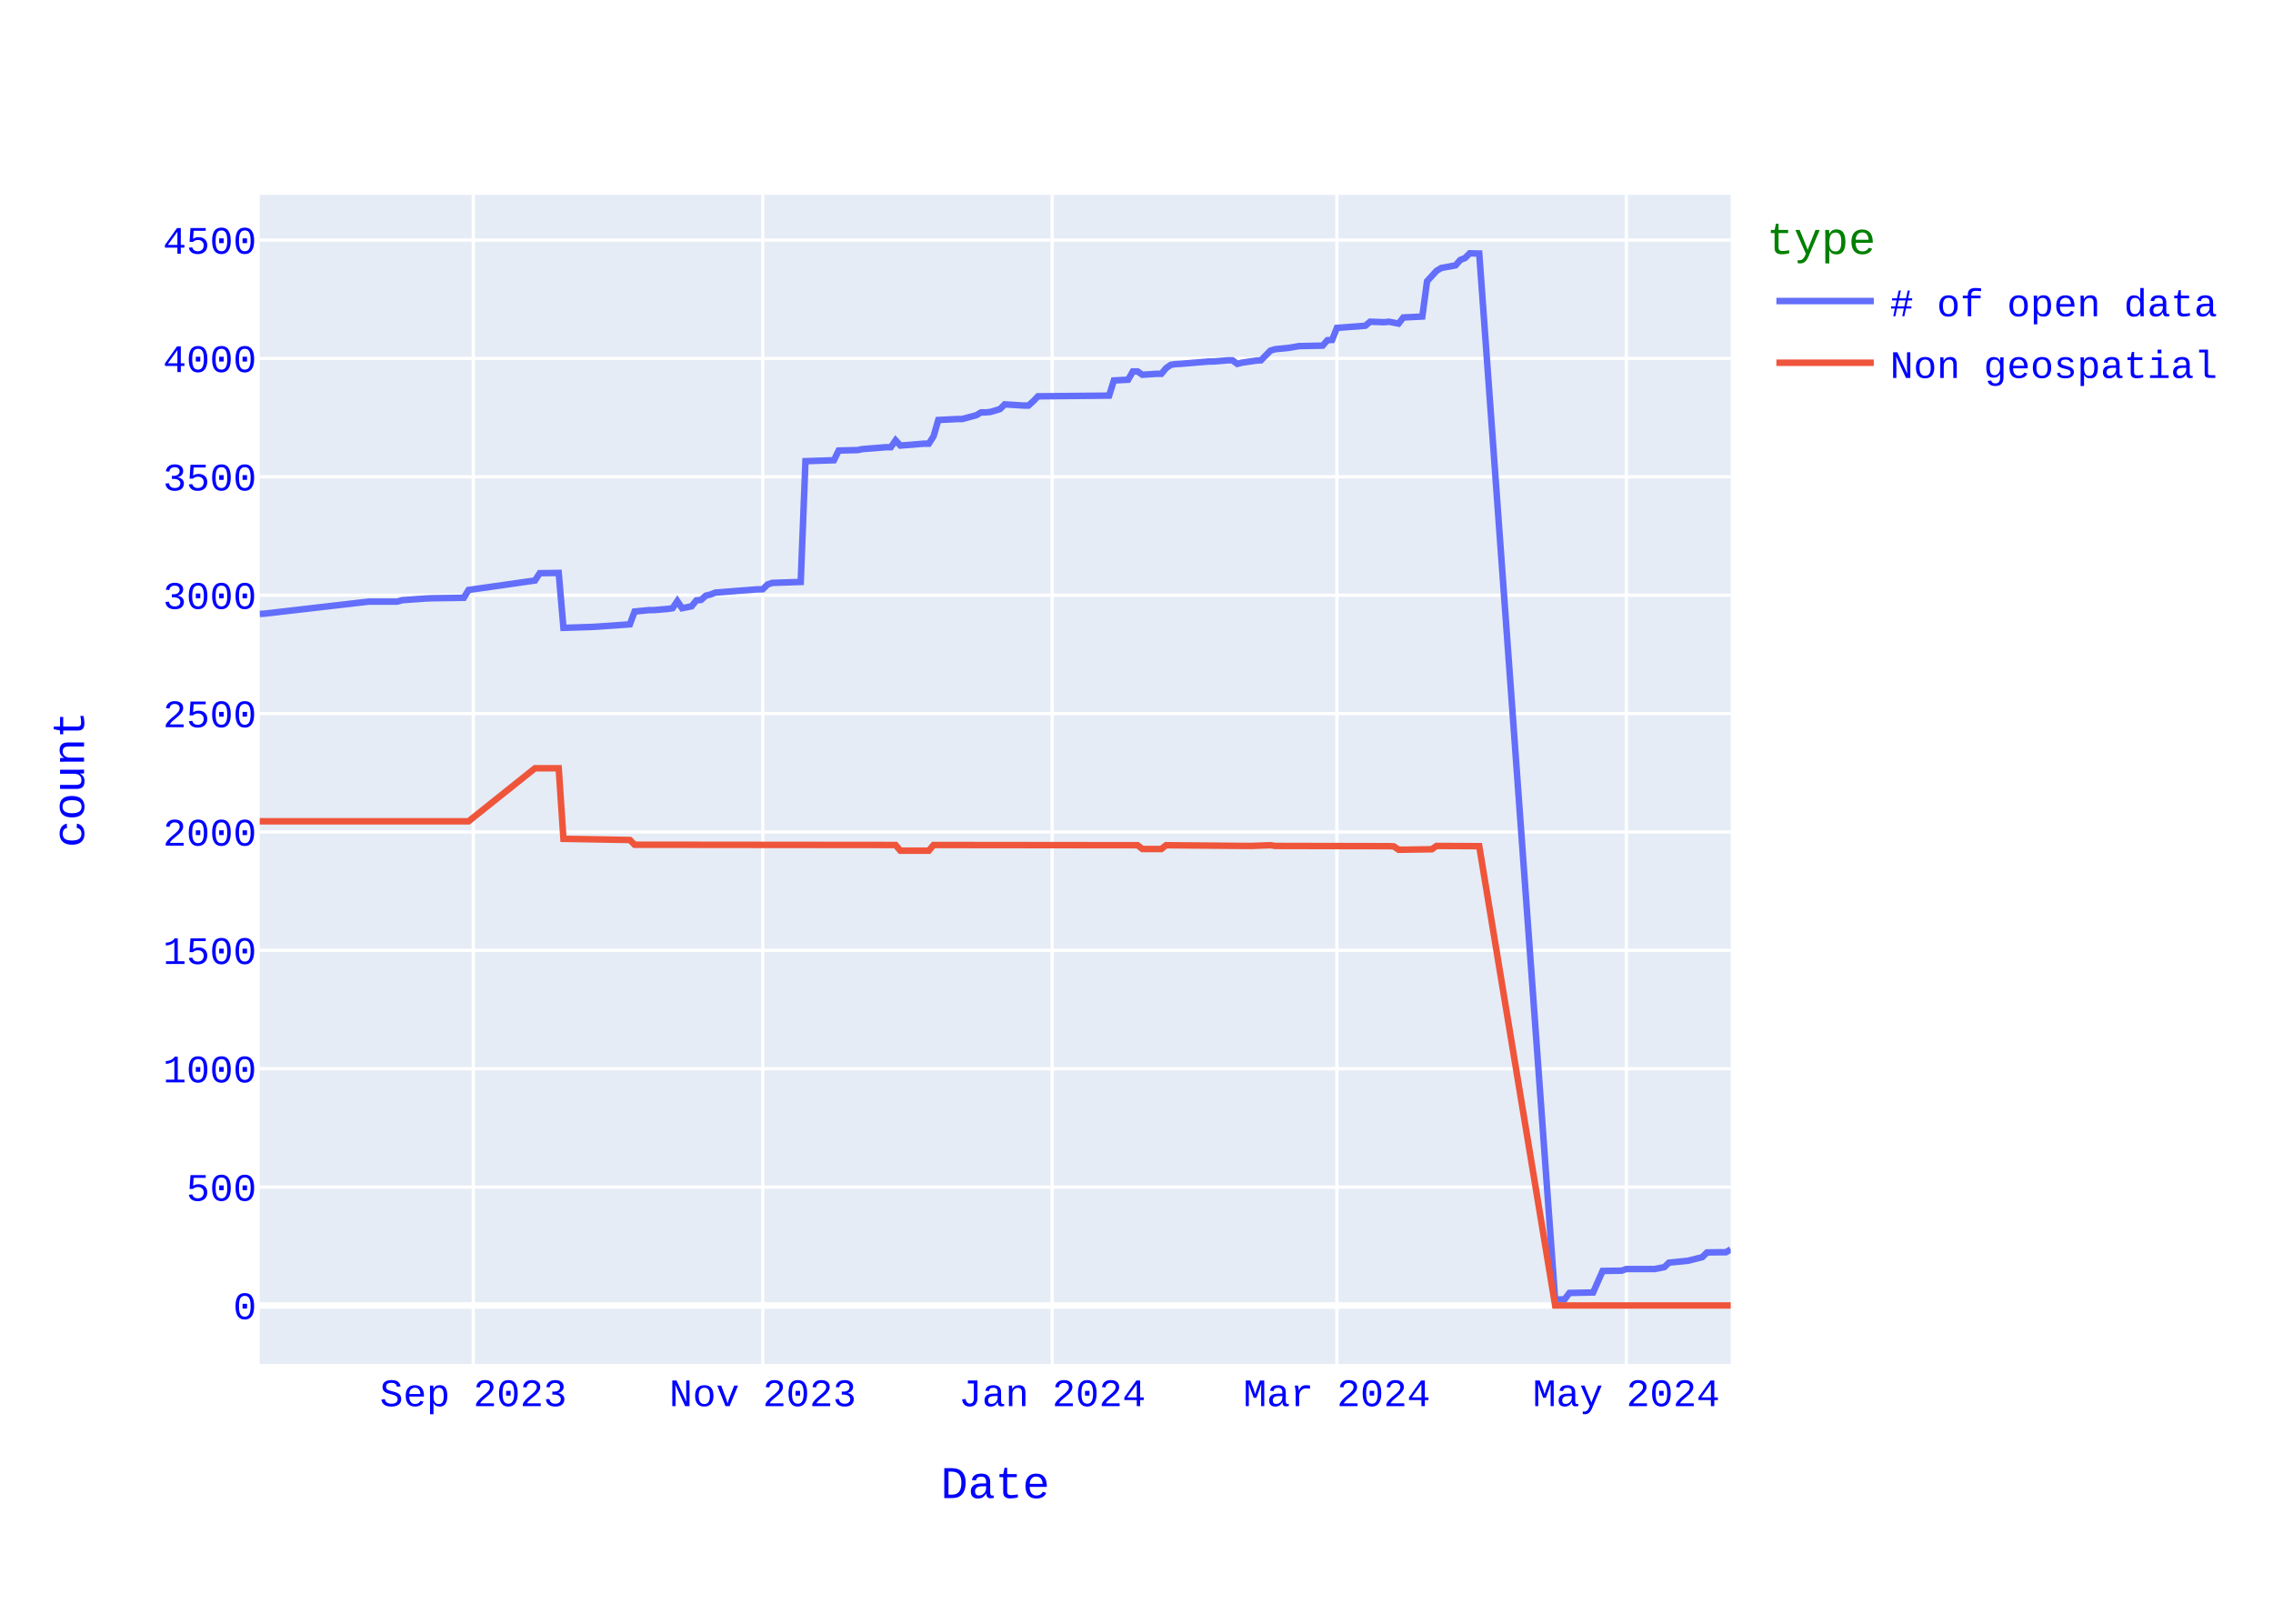
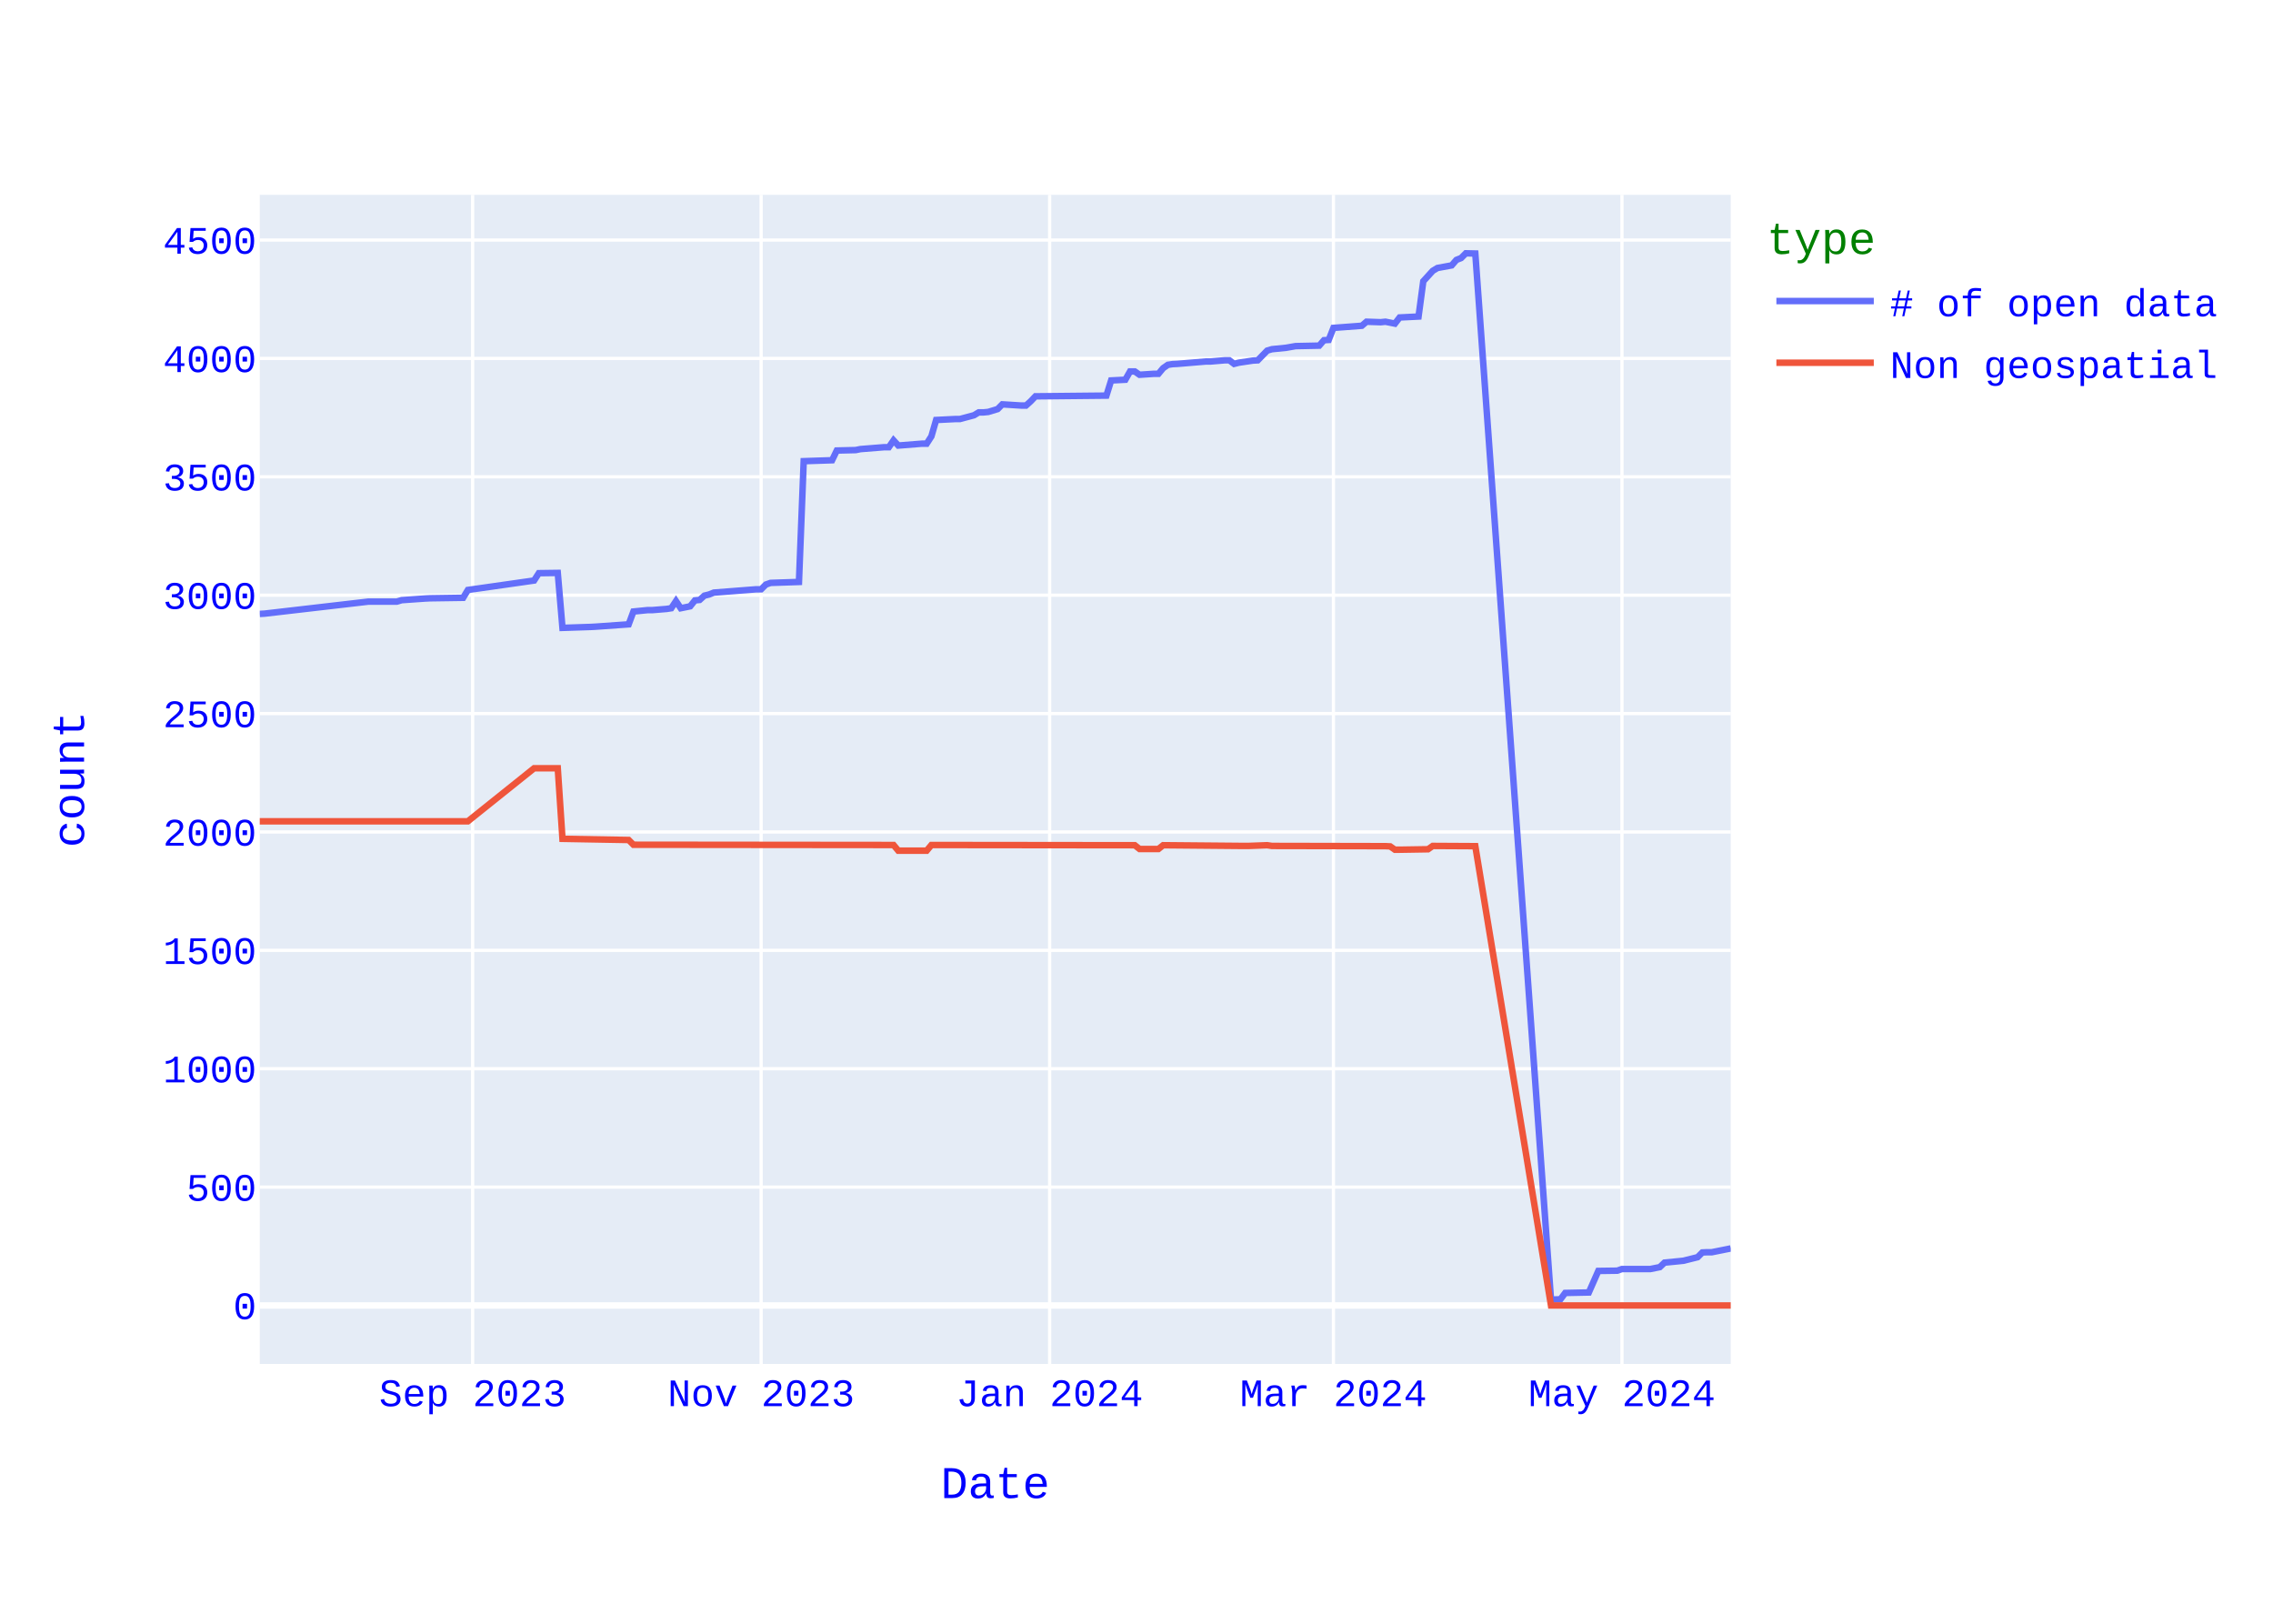
<svg xmlns="http://www.w3.org/2000/svg" class="main-svg" width="700" height="500" style="" viewBox="0 0 700 500">
  <rect x="0" y="0" width="700" height="500" style="fill: rgb(255, 255, 255); fill-opacity: 1;" />
-   <defs id="defs-34b309">
+   <defs id="defs-991595">
    <g class="clips">
-       <clipPath id="clip34b309xyplot" class="plotclip">
+       <clipPath id="clip991595xyplot" class="plotclip">
        <rect width="453" height="360" />
      </clipPath>
-       <clipPath class="axesclip" id="clip34b309x">
+       <clipPath class="axesclip" id="clip991595x">
        <rect x="80" y="0" width="453" height="500" />
      </clipPath>
-       <clipPath class="axesclip" id="clip34b309y">
+       <clipPath class="axesclip" id="clip991595y">
        <rect x="0" y="60" width="700" height="360" />
      </clipPath>
-       <clipPath class="axesclip" id="clip34b309xy">
+       <clipPath class="axesclip" id="clip991595xy">
        <rect x="80" y="60" width="453" height="360" />
      </clipPath>
    </g>
    <g class="gradients" />
    <g class="patterns" />
  </defs>
  <g class="bglayer">
    <rect class="bg" x="80" y="60" width="453" height="360" style="fill: rgb(229, 236, 246); fill-opacity: 1; stroke-width: 0;" />
  </g>
  <g class="layer-below">
    <g class="imagelayer" />
    <g class="shapelayer" />
  </g>
  <g class="cartesianlayer">
    <g class="subplot xy">
      <g class="layer-subplot">
        <g class="shapelayer" />
        <g class="imagelayer" />
      </g>
      <g class="minor-gridlayer">
        <g class="x" />
        <g class="y" />
      </g>
      <g class="gridlayer">
        <g class="x">
-           <path class="xgrid crisp" transform="translate(145.76,0)" d="M0,60v360" style="stroke: rgb(255, 255, 255); stroke-opacity: 1; stroke-width: 1px;" />
-           <path class="xgrid crisp" transform="translate(234.9,0)" d="M0,60v360" style="stroke: rgb(255, 255, 255); stroke-opacity: 1; stroke-width: 1px;" />
-           <path class="xgrid crisp" transform="translate(324.04,0)" d="M0,60v360" style="stroke: rgb(255, 255, 255); stroke-opacity: 1; stroke-width: 1px;" />
-           <path class="xgrid crisp" transform="translate(411.71,0)" d="M0,60v360" style="stroke: rgb(255, 255, 255); stroke-opacity: 1; stroke-width: 1px;" />
-           <path class="xgrid crisp" transform="translate(500.85,0)" d="M0,60v360" style="stroke: rgb(255, 255, 255); stroke-opacity: 1; stroke-width: 1px;" />
+           <path class="xgrid crisp" transform="translate(145.55,0)" d="M0,60v360" style="stroke: rgb(255, 255, 255); stroke-opacity: 1; stroke-width: 1px;" />
+           <path class="xgrid crisp" transform="translate(234.4,0)" d="M0,60v360" style="stroke: rgb(255, 255, 255); stroke-opacity: 1; stroke-width: 1px;" />
+           <path class="xgrid crisp" transform="translate(323.25,0)" d="M0,60v360" style="stroke: rgb(255, 255, 255); stroke-opacity: 1; stroke-width: 1px;" />
+           <path class="xgrid crisp" transform="translate(410.65,0)" d="M0,60v360" style="stroke: rgb(255, 255, 255); stroke-opacity: 1; stroke-width: 1px;" />
+           <path class="xgrid crisp" transform="translate(499.5,0)" d="M0,60v360" style="stroke: rgb(255, 255, 255); stroke-opacity: 1; stroke-width: 1px;" />
        </g>
        <g class="y">
          <path class="ygrid crisp" transform="translate(0,365.55)" d="M80,0h453" style="stroke: rgb(255, 255, 255); stroke-opacity: 1; stroke-width: 1px;" />
          <path class="ygrid crisp" transform="translate(0,329.09)" d="M80,0h453" style="stroke: rgb(255, 255, 255); stroke-opacity: 1; stroke-width: 1px;" />
          <path class="ygrid crisp" transform="translate(0,292.64)" d="M80,0h453" style="stroke: rgb(255, 255, 255); stroke-opacity: 1; stroke-width: 1px;" />
          <path class="ygrid crisp" transform="translate(0,256.19)" d="M80,0h453" style="stroke: rgb(255, 255, 255); stroke-opacity: 1; stroke-width: 1px;" />
          <path class="ygrid crisp" transform="translate(0,219.73)" d="M80,0h453" style="stroke: rgb(255, 255, 255); stroke-opacity: 1; stroke-width: 1px;" />
          <path class="ygrid crisp" transform="translate(0,183.28)" d="M80,0h453" style="stroke: rgb(255, 255, 255); stroke-opacity: 1; stroke-width: 1px;" />
          <path class="ygrid crisp" transform="translate(0,146.82)" d="M80,0h453" style="stroke: rgb(255, 255, 255); stroke-opacity: 1; stroke-width: 1px;" />
          <path class="ygrid crisp" transform="translate(0,110.37)" d="M80,0h453" style="stroke: rgb(255, 255, 255); stroke-opacity: 1; stroke-width: 1px;" />
          <path class="ygrid crisp" transform="translate(0,73.92)" d="M80,0h453" style="stroke: rgb(255, 255, 255); stroke-opacity: 1; stroke-width: 1px;" />
        </g>
      </g>
      <g class="zerolinelayer">
        <path class="yzl zl crisp" transform="translate(0,402)" d="M80,0h453" style="stroke: rgb(255, 255, 255); stroke-opacity: 1; stroke-width: 2px;" />
      </g>
      <path class="xlines-below" />
      <path class="ylines-below" />
      <g class="overlines-below" />
      <g class="xaxislayer-below" />
      <g class="yaxislayer-below" />
      <g class="overaxes-below" />
-       <g class="plot" transform="translate(80,60)" clip-path="url(#clip34b309xyplot)">
+       <g class="plot" transform="translate(80,60)" clip-path="url(#clip991595xyplot)">
        <g class="scatterlayer mlayer">
-           <g class="trace scatter trace527ef8" style="stroke-miterlimit: 2; opacity: 1;">
+           <g class="trace scatter trace9f453c" style="stroke-miterlimit: 2; opacity: 1;">
            <g class="fills" />
            <g class="errorbars" />
            <g class="lines">
-               <path class="js-line" d="M453,324.72L451.54,325.6L450.08,325.6L445.69,325.67L444.23,327.13L439.85,328.22L438.39,328.37L434,328.8L432.54,330.19L429.62,330.77L428.16,330.77L420.85,330.77L419.39,331.28L413.55,331.36L410.62,337.99L403.32,338.14L401.85,340.1L398.93,340.18L375.55,18.07L372.63,18L371.17,19.46L369.71,20.04L368.25,21.72L363.86,22.52L362.4,23.4L359.48,26.6L358.02,37.47L352.17,37.76L350.71,39.65L347.79,39.07L346.33,39.22L341.94,39.07L340.48,40.31L331.71,40.97L330.25,44.68L328.79,44.76L327.33,46.43L320.02,46.58L317.1,47.09L312.72,47.53L311.25,47.96L308.33,50.95L306.87,51.03L302.49,51.68L301.03,52.05L299.56,50.95L298.1,50.95L293.72,51.32L292.26,51.32L283.49,52.05L282.03,52.12L280.57,52.34L279.11,53.36L277.65,55.11L276.18,55.11L271.8,55.4L270.34,54.38L268.88,54.38L267.42,56.93L263.03,57.15L261.57,61.82L239.65,62.04L238.19,63.57L236.73,64.88L235.27,64.88L229.42,64.51L227.96,65.97L225.04,66.85L223.58,66.99L222.12,66.99L220.65,67.87L216.27,69.04L214.81,69.04L208.96,69.33L207.5,74.36L206.04,76.62L204.58,76.62L197.27,77.2L195.81,75.6L194.35,77.71L192.89,77.71L185.58,78.29L184.12,78.59L178.28,78.73L176.82,81.72L168.05,82.01L166.59,119.2L157.82,119.49L156.36,120L154.9,121.46L153.44,121.46L140.28,122.48L138.82,123.06L137.36,123.42L135.9,124.74L134.44,124.88L132.98,126.7L130.05,127.29L128.59,125.1L127.13,127.29L125.67,127.51L121.29,127.87L119.83,127.87L115.44,128.31L113.98,132.25L103.75,132.97L102.29,133.05L93.52,133.34L92.06,116.42L86.22,116.5L84.75,118.76L64.3,121.67L62.84,124.08L52.61,124.23L51.15,124.3L43.84,124.81L42.38,125.25L33.61,125.25L1.46,128.96L0,129.04" style="vector-effect: none; fill: none; stroke: rgb(99, 110, 250); stroke-opacity: 1; stroke-width: 2px; opacity: 1;" />
+               <path class="js-line" d="M453,324.43L447.17,325.6L445.72,325.6L444.26,325.67L442.8,327.13L438.43,328.22L436.98,328.37L432.61,328.8L431.15,330.19L428.24,330.77L426.78,330.77L419.5,330.77L418.04,331.28L412.22,331.36L409.3,337.99L402.02,338.14L400.56,340.1L397.65,340.18L374.34,18.07L371.43,18L369.97,19.46L368.52,20.04L367.06,21.72L362.69,22.52L361.23,23.4L358.32,26.6L356.86,37.47L351.04,37.76L349.58,39.65L346.67,39.07L345.21,39.22L340.84,39.07L339.39,40.31L330.65,40.97L329.19,44.68L327.73,44.76L326.28,46.43L318.99,46.58L316.08,47.09L311.71,47.53L310.25,47.96L307.34,50.95L305.88,51.03L301.51,51.68L300.06,52.05L298.6,50.95L297.14,50.95L292.77,51.32L291.32,51.32L282.58,52.05L281.12,52.12L279.67,52.34L278.21,53.36L276.75,55.11L275.3,55.11L270.93,55.4L269.47,54.38L268.01,54.38L266.56,56.93L262.19,57.15L260.73,61.82L238.88,62.04L237.42,63.57L235.97,64.88L234.51,64.88L228.68,64.51L227.23,65.97L224.32,66.85L222.86,66.99L221.4,66.99L219.95,67.87L215.58,69.04L214.12,69.04L208.29,69.33L206.84,74.36L205.38,76.62L203.92,76.62L196.64,77.2L195.18,75.6L193.73,77.71L192.27,77.71L184.99,78.29L183.53,78.59L177.7,78.73L176.25,81.72L167.51,82.01L166.05,119.2L157.31,119.49L155.86,120L154.4,121.46L152.94,121.46L139.83,122.48L138.38,123.06L136.92,123.42L135.46,124.74L134.01,124.88L132.55,126.7L129.64,127.29L128.18,125.1L126.72,127.29L125.27,127.51L120.9,127.87L119.44,127.87L115.07,128.31L113.61,132.25L103.42,132.97L101.96,133.05L93.22,133.34L91.77,116.42L85.94,116.5L84.48,118.76L64.09,121.67L62.63,124.08L52.44,124.23L50.98,124.3L43.7,124.81L42.24,125.25L33.5,125.25L1.46,128.96L0,129.04" style="vector-effect: none; fill: none; stroke: rgb(99, 110, 250); stroke-opacity: 1; stroke-width: 2px; opacity: 1;" />
            </g>
            <g class="points" />
            <g class="text" />
          </g>
-           <g class="trace scatter trace82b43a" style="stroke-miterlimit: 2; opacity: 1;">
+           <g class="trace scatter tracee39ae1" style="stroke-miterlimit: 2; opacity: 1;">
            <g class="fills" />
            <g class="errorbars" />
            <g class="lines">
-               <path class="js-line" d="M453,342L398.93,342L375.55,200.56L362.4,200.49L360.94,201.51L352.17,201.65L350.71,201.65L349.25,200.63L347.79,200.56L312.72,200.49L311.25,200.27L305.41,200.49L303.95,200.49L279.11,200.27L277.65,201.43L271.8,201.43L270.34,200.27L207.5,200.2L206.04,201.95L197.27,201.95L195.81,200.2L115.44,200.12L113.98,198.66L93.52,198.3L92.06,176.57L84.75,176.57L64.3,192.9L0,192.9" style="vector-effect: none; fill: none; stroke: rgb(239, 85, 59); stroke-opacity: 1; stroke-width: 2px; opacity: 1;" />
+               <path class="js-line" d="M453,342L397.65,342L374.34,200.56L361.23,200.49L359.78,201.51L351.04,201.65L349.58,201.65L348.13,200.63L346.67,200.56L311.71,200.49L310.25,200.27L304.43,200.49L302.97,200.49L278.21,200.27L276.75,201.43L270.93,201.43L269.47,200.27L206.84,200.2L205.38,201.95L196.64,201.95L195.18,200.2L115.07,200.12L113.61,198.66L93.22,198.3L91.77,176.57L84.48,176.57L64.09,192.9L0,192.9" style="vector-effect: none; fill: none; stroke: rgb(239, 85, 59); stroke-opacity: 1; stroke-width: 2px; opacity: 1;" />
            </g>
            <g class="points" />
            <g class="text" />
          </g>
        </g>
      </g>
      <g class="overplot" />
      <path class="xlines-above crisp" d="M0,0" style="fill: none;" />
      <path class="ylines-above crisp" d="M0,0" style="fill: none;" />
      <g class="overlines-above" />
      <g class="xaxislayer-above">
        <g class="xtick">
-           <text text-anchor="middle" x="0" y="433" transform="translate(145.76,0)" style="font-family: 'Courier New'; font-size: 12px; fill: rgb(0, 0, 255); fill-opacity: 1; white-space: pre; opacity: 1;">Sep 2023</text>
-         </g>
-         <g class="xtick">
-           <text text-anchor="middle" x="0" y="433" style="font-family: 'Courier New'; font-size: 12px; fill: rgb(0, 0, 255); fill-opacity: 1; white-space: pre; opacity: 1;" transform="translate(234.9,0)">Nov 2023</text>
-         </g>
-         <g class="xtick">
-           <text text-anchor="middle" x="0" y="433" style="font-family: 'Courier New'; font-size: 12px; fill: rgb(0, 0, 255); fill-opacity: 1; white-space: pre; opacity: 1;" transform="translate(324.04,0)">Jan 2024</text>
-         </g>
-         <g class="xtick">
-           <text text-anchor="middle" x="0" y="433" style="font-family: 'Courier New'; font-size: 12px; fill: rgb(0, 0, 255); fill-opacity: 1; white-space: pre; opacity: 1;" transform="translate(411.71,0)">Mar 2024</text>
-         </g>
-         <g class="xtick">
-           <text text-anchor="middle" x="0" y="433" style="font-family: 'Courier New'; font-size: 12px; fill: rgb(0, 0, 255); fill-opacity: 1; white-space: pre; opacity: 1;" transform="translate(500.85,0)">May 2024</text>
+           <text text-anchor="middle" x="0" y="433" transform="translate(145.55,0)" style="font-family: 'Courier New'; font-size: 12px; fill: rgb(0, 0, 255); fill-opacity: 1; white-space: pre; opacity: 1;">Sep 2023</text>
+         </g>
+         <g class="xtick">
+           <text text-anchor="middle" x="0" y="433" style="font-family: 'Courier New'; font-size: 12px; fill: rgb(0, 0, 255); fill-opacity: 1; white-space: pre; opacity: 1;" transform="translate(234.4,0)">Nov 2023</text>
+         </g>
+         <g class="xtick">
+           <text text-anchor="middle" x="0" y="433" style="font-family: 'Courier New'; font-size: 12px; fill: rgb(0, 0, 255); fill-opacity: 1; white-space: pre; opacity: 1;" transform="translate(323.25,0)">Jan 2024</text>
+         </g>
+         <g class="xtick">
+           <text text-anchor="middle" x="0" y="433" style="font-family: 'Courier New'; font-size: 12px; fill: rgb(0, 0, 255); fill-opacity: 1; white-space: pre; opacity: 1;" transform="translate(410.65,0)">Mar 2024</text>
+         </g>
+         <g class="xtick">
+           <text text-anchor="middle" x="0" y="433" style="font-family: 'Courier New'; font-size: 12px; fill: rgb(0, 0, 255); fill-opacity: 1; white-space: pre; opacity: 1;" transform="translate(499.5,0)">May 2024</text>
        </g>
      </g>
      <g class="yaxislayer-above">
        <g class="ytick">
          <text text-anchor="end" x="79" y="4.2" transform="translate(0,402)" style="font-family: 'Courier New'; font-size: 12px; fill: rgb(0, 0, 255); fill-opacity: 1; white-space: pre; opacity: 1;">0</text>
        </g>
        <g class="ytick">
          <text text-anchor="end" x="79" y="4.2" style="font-family: 'Courier New'; font-size: 12px; fill: rgb(0, 0, 255); fill-opacity: 1; white-space: pre; opacity: 1;" transform="translate(0,365.55)">500</text>
        </g>
        <g class="ytick">
          <text text-anchor="end" x="79" y="4.2" style="font-family: 'Courier New'; font-size: 12px; fill: rgb(0, 0, 255); fill-opacity: 1; white-space: pre; opacity: 1;" transform="translate(0,329.09)">1000</text>
        </g>
        <g class="ytick">
          <text text-anchor="end" x="79" y="4.2" style="font-family: 'Courier New'; font-size: 12px; fill: rgb(0, 0, 255); fill-opacity: 1; white-space: pre; opacity: 1;" transform="translate(0,292.64)">1500</text>
        </g>
        <g class="ytick">
          <text text-anchor="end" x="79" y="4.2" style="font-family: 'Courier New'; font-size: 12px; fill: rgb(0, 0, 255); fill-opacity: 1; white-space: pre; opacity: 1;" transform="translate(0,256.19)">2000</text>
        </g>
        <g class="ytick">
          <text text-anchor="end" x="79" y="4.2" style="font-family: 'Courier New'; font-size: 12px; fill: rgb(0, 0, 255); fill-opacity: 1; white-space: pre; opacity: 1;" transform="translate(0,219.73)">2500</text>
        </g>
        <g class="ytick">
          <text text-anchor="end" x="79" y="4.2" style="font-family: 'Courier New'; font-size: 12px; fill: rgb(0, 0, 255); fill-opacity: 1; white-space: pre; opacity: 1;" transform="translate(0,183.28)">3000</text>
        </g>
        <g class="ytick">
          <text text-anchor="end" x="79" y="4.2" style="font-family: 'Courier New'; font-size: 12px; fill: rgb(0, 0, 255); fill-opacity: 1; white-space: pre; opacity: 1;" transform="translate(0,146.82)">3500</text>
        </g>
        <g class="ytick">
          <text text-anchor="end" x="79" y="4.2" style="font-family: 'Courier New'; font-size: 12px; fill: rgb(0, 0, 255); fill-opacity: 1; white-space: pre; opacity: 1;" transform="translate(0,110.37)">4000</text>
        </g>
        <g class="ytick">
          <text text-anchor="end" x="79" y="4.2" style="font-family: 'Courier New'; font-size: 12px; fill: rgb(0, 0, 255); fill-opacity: 1; white-space: pre; opacity: 1;" transform="translate(0,73.92)">4500</text>
        </g>
      </g>
      <g class="overaxes-above" />
    </g>
  </g>
  <g class="polarlayer" />
  <g class="smithlayer" />
  <g class="ternarylayer" />
  <g class="geolayer" />
  <g class="funnelarealayer" />
  <g class="pielayer" />
  <g class="iciclelayer" />
  <g class="treemaplayer" />
  <g class="sunburstlayer" />
  <g class="glimages" />
-   <defs id="topdefs-34b309">
+   <defs id="topdefs-991595">
    <g class="clips" />
-     <clipPath id="legend34b309">
+     <clipPath id="legend991595">
      <rect width="146" height="67" x="0" y="0" />
    </clipPath>
  </defs>
  <g class="layer-above">
    <g class="imagelayer" />
    <g class="shapelayer" />
  </g>
  <g class="infolayer">
    <g class="legend" pointer-events="all" transform="translate(542.06,60)">
      <rect class="bg" shape-rendering="crispEdges" style="stroke: rgb(68, 68, 68); stroke-opacity: 1; fill: rgb(255, 255, 255); fill-opacity: 1; stroke-width: 0px;" width="146" height="67" x="0" y="0" />
-       <g class="scrollbox" transform="" clip-path="url(#legend34b309)">
+       <g class="scrollbox" transform="" clip-path="url(#legend991595)">
        <text class="legendtitletext" text-anchor="start" x="2" y="18.2" style="font-family: 'Courier New'; font-size: 14px; fill: rgb(0, 128, 0); fill-opacity: 1; white-space: pre;">type</text>
        <g class="groups" transform="">
          <g class="traces" transform="translate(0,32.7)" style="opacity: 1;">
            <text class="legendtext" text-anchor="start" x="40" y="4.68" style="font-family: 'Courier New'; font-size: 12px; fill: rgb(0, 0, 255); fill-opacity: 1; white-space: pre;"># of open data</text>
            <g class="layers" style="opacity: 1;">
              <g class="legendfill" />
              <g class="legendlines">
                <path class="js-line" d="M5,0h30" style="fill: none; stroke: rgb(99, 110, 250); stroke-opacity: 1; stroke-width: 2px;" />
              </g>
              <g class="legendsymbols">
                <g class="legendpoints" />
              </g>
            </g>
            <rect class="legendtoggle" x="0" y="-9.5" width="140.828" height="19" style="fill: rgb(0, 0, 0); fill-opacity: 0;" />
          </g>
        </g>
        <g class="groups" transform="">
          <g class="traces" transform="translate(0,51.7)" style="opacity: 1;">
            <text class="legendtext" text-anchor="start" x="40" y="4.68" style="font-family: 'Courier New'; font-size: 12px; fill: rgb(0, 0, 255); fill-opacity: 1; white-space: pre;">Non geospatial</text>
            <g class="layers" style="opacity: 1;">
              <g class="legendfill" />
              <g class="legendlines">
                <path class="js-line" d="M5,0h30" style="fill: none; stroke: rgb(239, 85, 59); stroke-opacity: 1; stroke-width: 2px;" />
              </g>
              <g class="legendsymbols">
                <g class="legendpoints" />
              </g>
            </g>
            <rect class="legendtoggle" x="0" y="-9.5" width="140.828" height="19" style="fill: rgb(0, 0, 0); fill-opacity: 0;" />
          </g>
        </g>
      </g>
      <rect class="scrollbar" rx="20" ry="3" width="0" height="0" style="fill: rgb(128, 139, 164); fill-opacity: 1;" x="0" y="0" />
    </g>
    <g class="g-gtitle" />
    <g class="g-xtitle">
      <text class="xtitle" x="306.5" y="461.3" text-anchor="middle" style="font-family: 'Courier New'; font-size: 14px; fill: rgb(0, 0, 255); opacity: 1; font-weight: normal; white-space: pre;">Date</text>
    </g>
    <g class="g-ytitle">
      <text class="ytitle" transform="rotate(-90,25.8875,240)" x="25.888" y="240" text-anchor="middle" style="font-family: 'Courier New'; font-size: 14px; fill: rgb(0, 0, 255); opacity: 1; font-weight: normal; white-space: pre;">count</text>
    </g>
  </g>
</svg>
